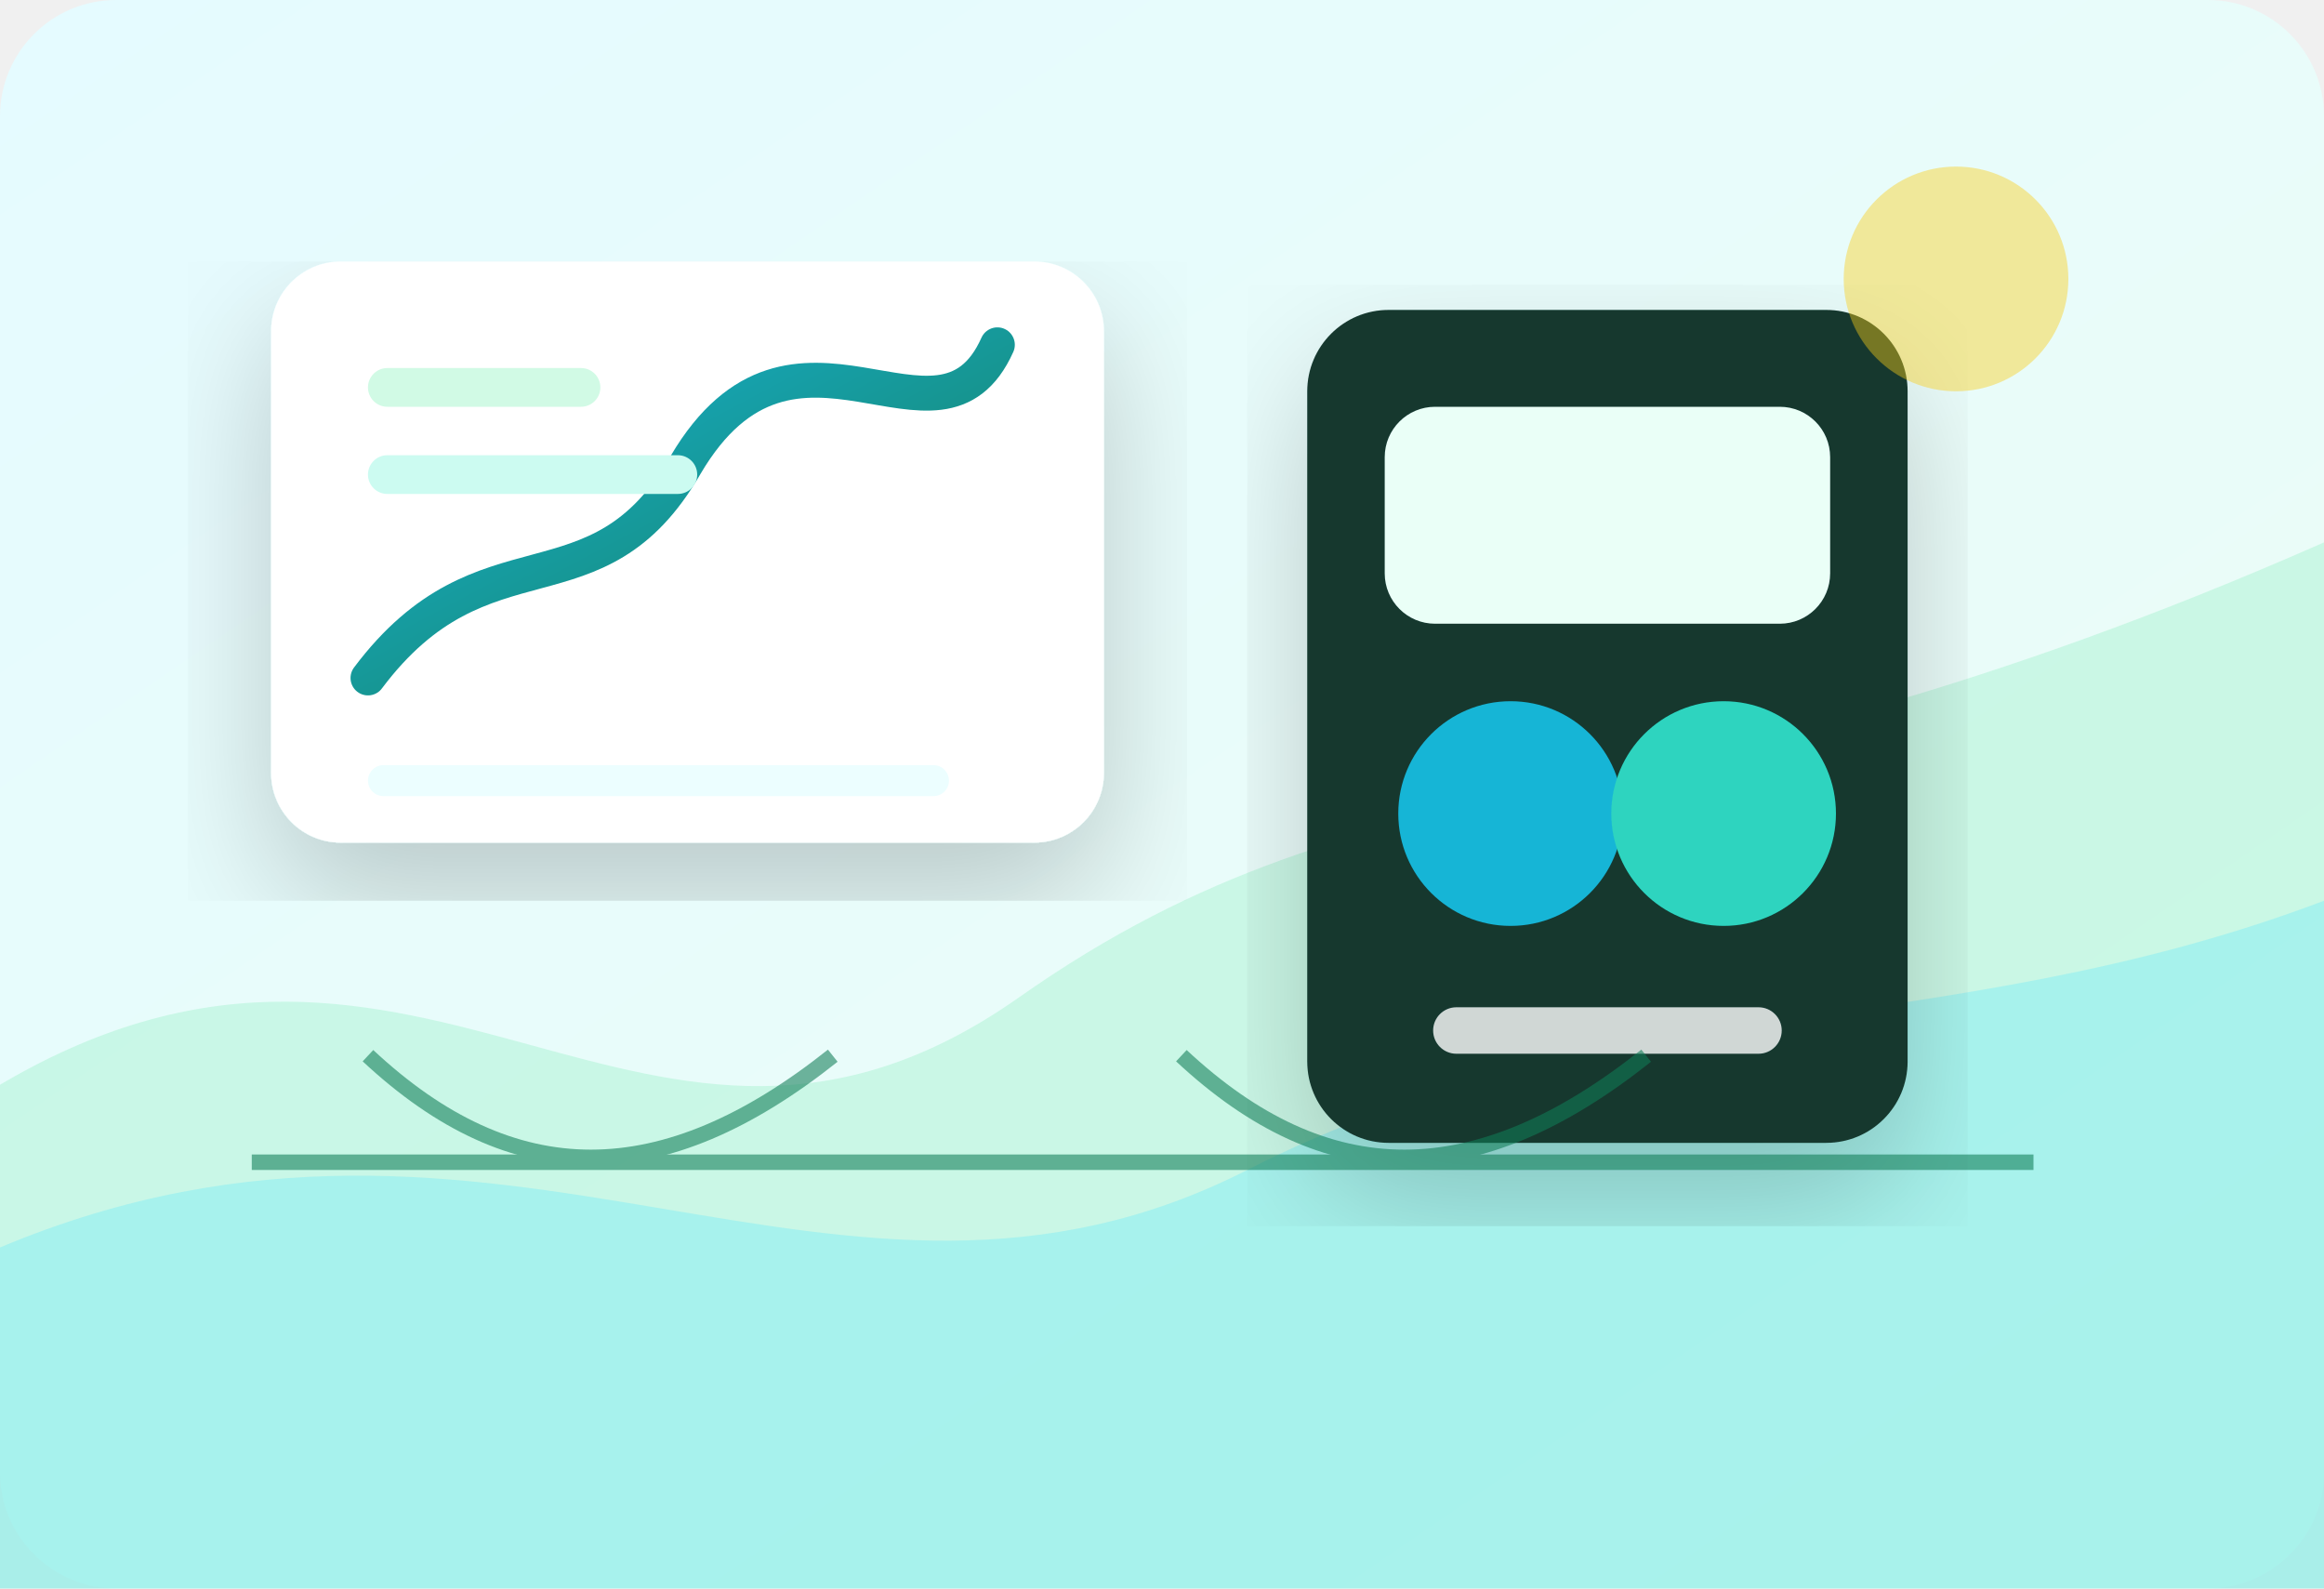
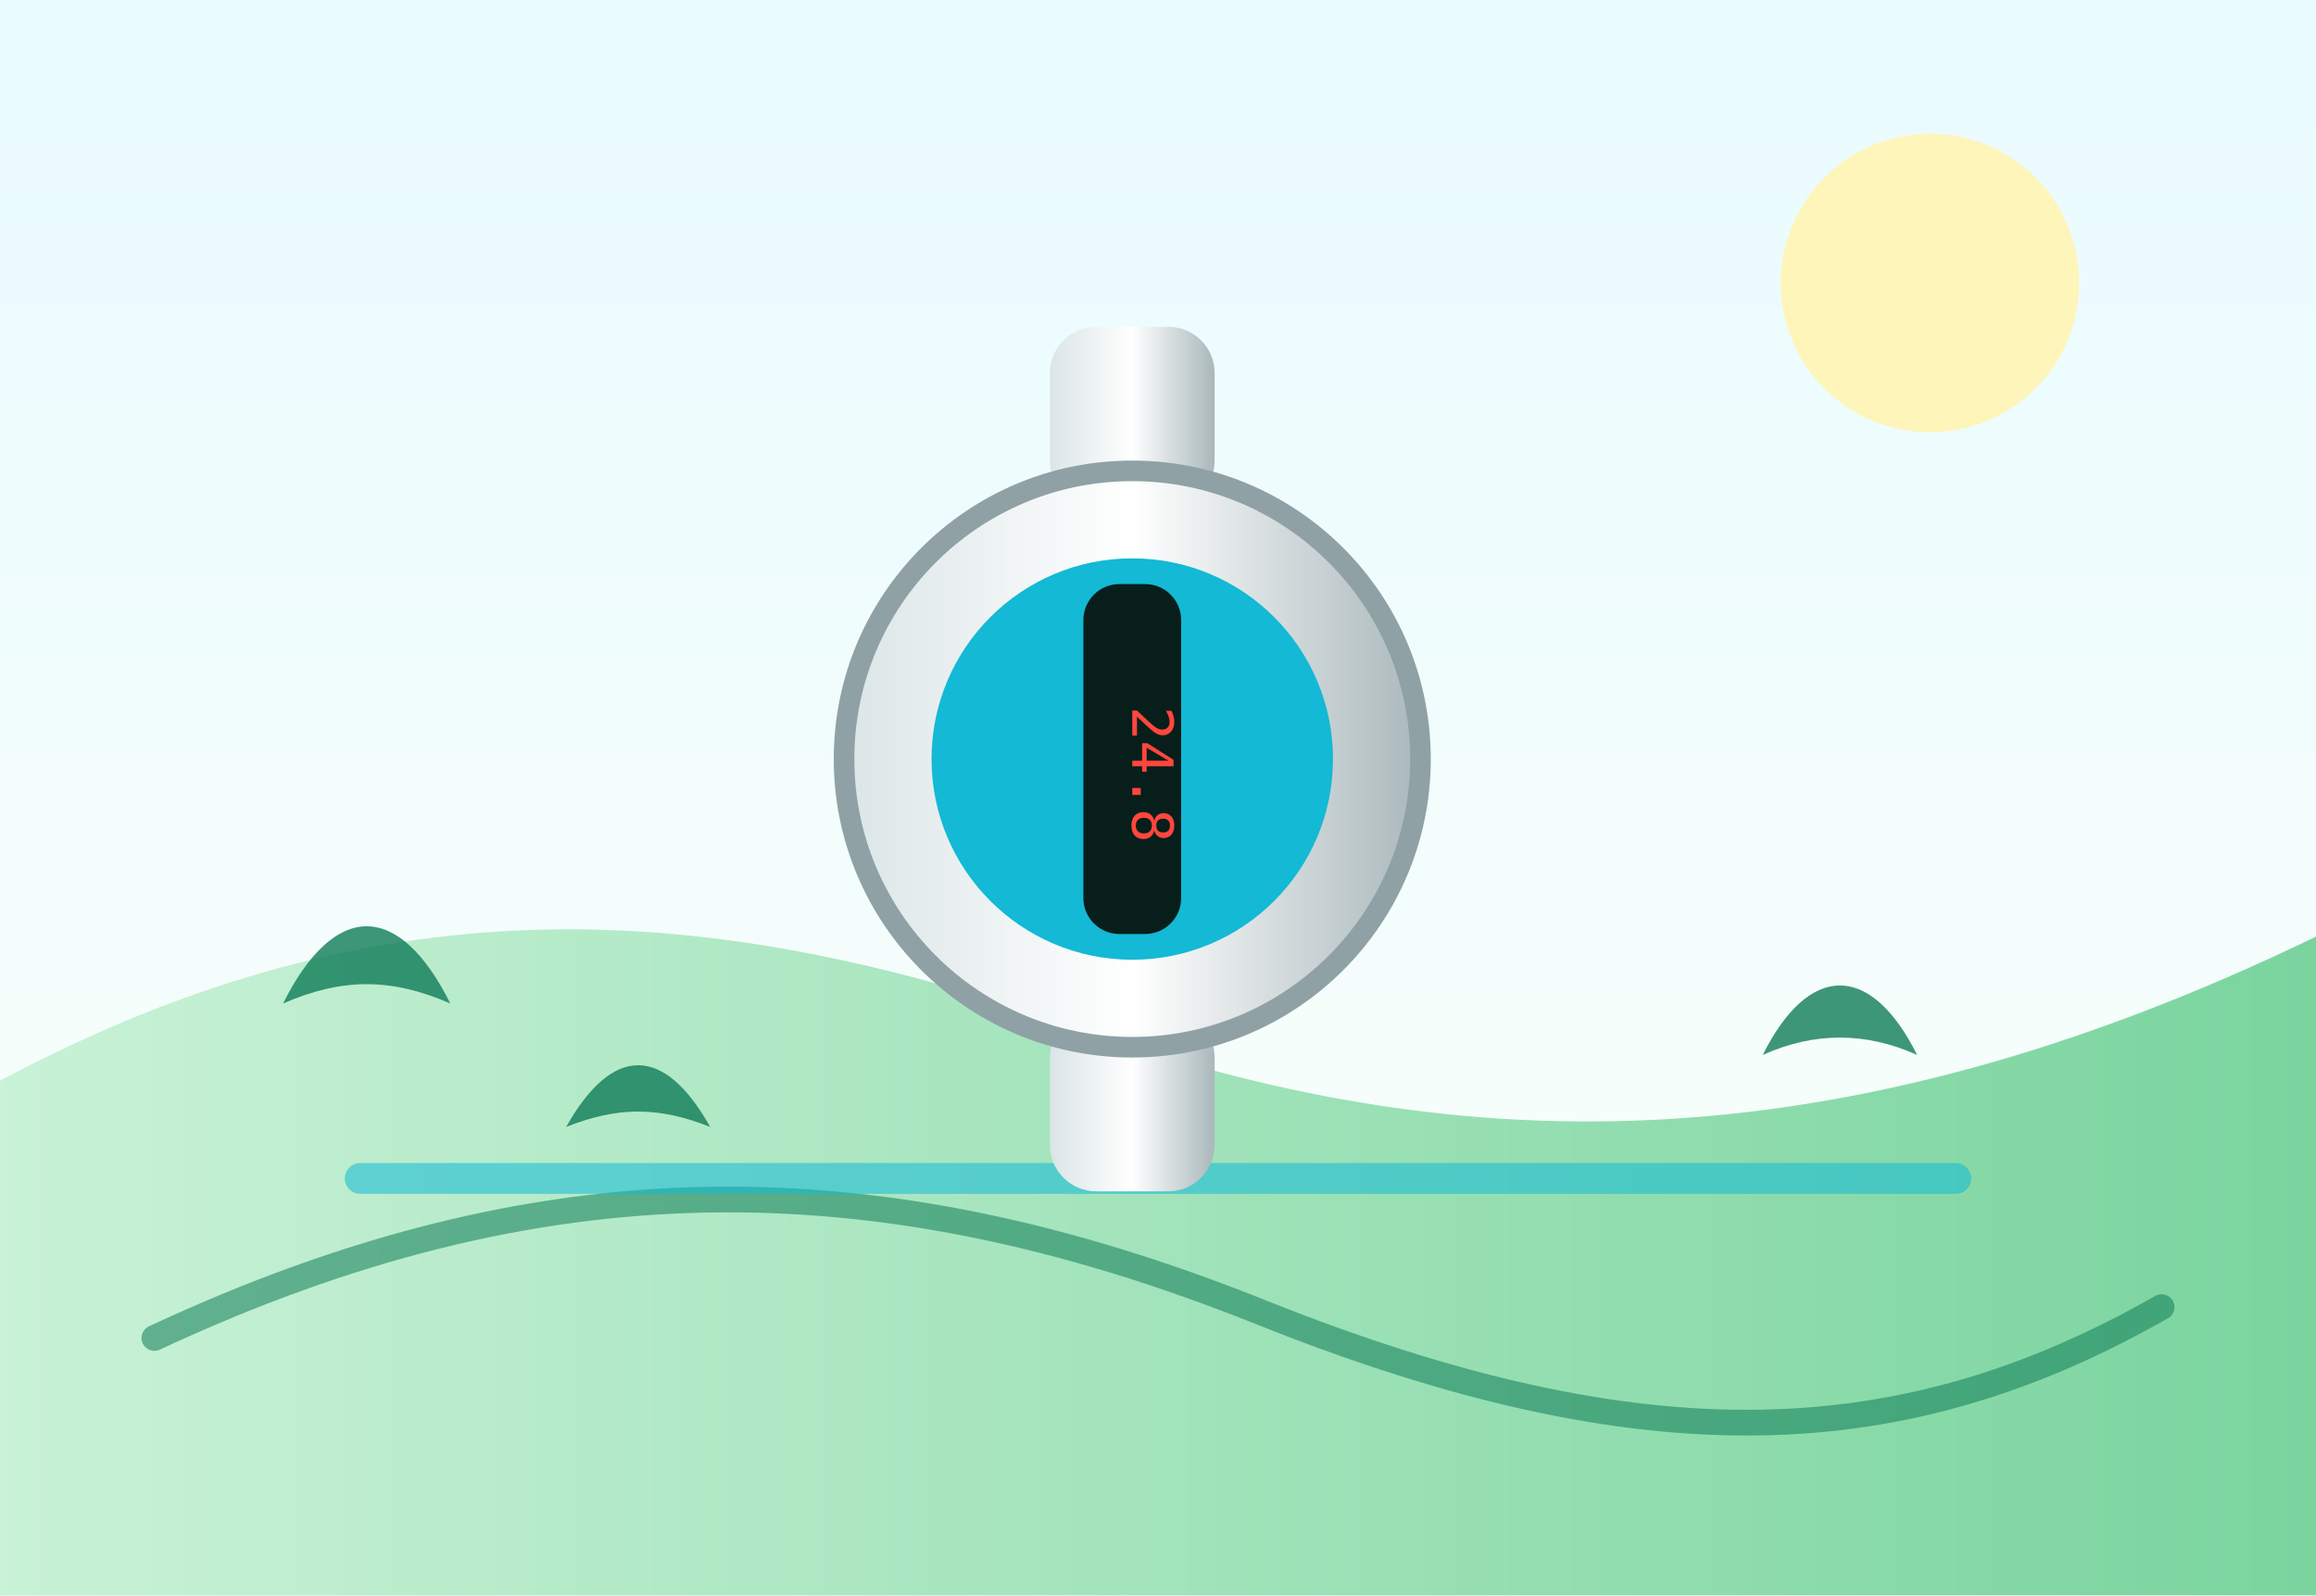
- <svg xmlns="http://www.w3.org/2000/svg" width="1200" height="820" viewBox="0 0 1200 820">
+ <svg xmlns="http://www.w3.org/2000/svg" viewBox="0 0 900 620" role="img" aria-label="مزرعة ذكية">
  <defs>
-     <linearGradient id="a" x1="0" y1="0" x2="1" y2="1">
-       <stop stop-color="#e5fbff" />
-       <stop offset="1" stop-color="#ecfdf5" />
+     <linearGradient id="sky" x1="0" y1="0" x2="0" y2="1">
+       <stop stop-color="#e9fbff" />
+       <stop offset="1" stop-color="#fbfff9" />
    </linearGradient>
-     <linearGradient id="b" x1="0" y1="0" x2="1" y2="1">
-       <stop stop-color="#19b4d8" />
-       <stop offset="1" stop-color="#0f7c57" />
+     <linearGradient id="field" x1="0" x2="1">
+       <stop stop-color="#c9f2d7" />
+       <stop offset="1" stop-color="#7ad49e" />
    </linearGradient>
-     <filter id="s">
-       <feDropShadow dx="0" dy="30" stdDeviation="35" flood-opacity=".20" />
-     </filter>
+     <linearGradient id="device" x1="0" x2="1">
+       <stop stop-color="#dbe5e7" />
+       <stop offset=".5" stop-color="#ffffff" />
+       <stop offset="1" stop-color="#aab8bb" />
+     </linearGradient>
  </defs>
-   <rect width="1200" height="820" rx="60" fill="url(#a)" />
-   <path d="M0 560 C220 430 334 650 526 515 C715 382 846 436 1200 280 L1200 820 L0 820 Z" fill="#a7f3d0" opacity=".48" />
-   <path d="M0 644 C260 535 432 712 644 604 C828 510 1002 540 1200 465 L1200 820 L0 820 Z" fill="#67e8f9" opacity=".35" />
-   <g filter="url(#s)">
-     <rect x="140" y="135" width="430" height="300" rx="36" fill="#fff" />
-     <path d="M190 350 C250 270 308 320 354 240 C410 145 485 245 515 178" stroke="url(#b)" stroke-width="18" stroke-linecap="round" fill="none" />
-     <rect x="190" y="190" width="120" height="20" rx="10" fill="#d1fae5" />
-     <rect x="190" y="235" width="170" height="20" rx="10" fill="#ccfbf1" />
-     <rect x="190" y="395" width="300" height="16" rx="8" fill="#ecfeff" />
+   <rect width="900" height="620" fill="url(#sky)" />
+   <circle cx="750" cy="110" r="58" fill="#fff5b8" opacity=".95" />
+   <path d="M0 420c150-80 278-70 420-20s290 56 480-36v256H0z" fill="url(#field)" />
+   <path d="M60 520c150-70 280-70 430-10s250 55 350-2" fill="none" stroke="#0f7c57" stroke-width="10" stroke-linecap="round" opacity=".55" />
+   <path d="M140 458h620" stroke="#13b9d5" stroke-width="12" stroke-linecap="round" opacity=".55" />
+   <g transform="translate(330 155)">
+     <rect x="94" y="0" width="32" height="280" rx="16" fill="#9aaeb1" />
+     <rect x="78" y="-28" width="64" height="70" rx="18" fill="url(#device)" />
+     <rect x="78" y="238" width="64" height="70" rx="18" fill="url(#device)" />
+     <circle cx="110" cy="140" r="112" fill="url(#device)" stroke="#8fa1a5" stroke-width="8" />
+     <circle cx="110" cy="140" r="78" fill="#13b9d5" />
+     <rect x="91" y="72" width="38" height="136" rx="14" fill="#081e1a" />
+     <text x="110" y="146" text-anchor="middle" font-family="monospace" font-size="22" fill="#ff463d" transform="rotate(90 110 146)">24.8</text>
  </g>
-   <g filter="url(#s)">
-     <rect x="675" y="160" width="310" height="430" rx="42" fill="#12372f" />
-     <rect x="715" y="210" width="230" height="112" rx="26" fill="#eafff7" />
-     <circle cx="780" cy="420" r="58" fill="#18b5d6" />
-     <circle cx="890" cy="420" r="58" fill="#2dd4bf" />
-     <rect x="740" y="520" width="180" height="24" rx="12" fill="#fff" opacity=".8" />
+   <g fill="#0f7c57" opacity=".8">
+     <path d="M110 390c20-40 45-40 65 0-23-10-42-10-65 0z" />
+     <path d="M685 410c18-36 42-36 60 0-20-9-40-9-60 0z" />
+     <path d="M220 438c18-32 38-32 56 0-20-8-36-8-56 0z" />
  </g>
-   <g fill="none" stroke="#0f7c57" stroke-width="8" opacity=".58">
-     <path d="M130 600 H1050" />
-     <path d="M190 545 C265 615 342 615 430 545" />
-     <path d="M610 545 C685 615 762 615 850 545" />
-   </g>
-   <circle cx="1010" cy="144" r="58" fill="#facc15" opacity=".42" />
</svg>
